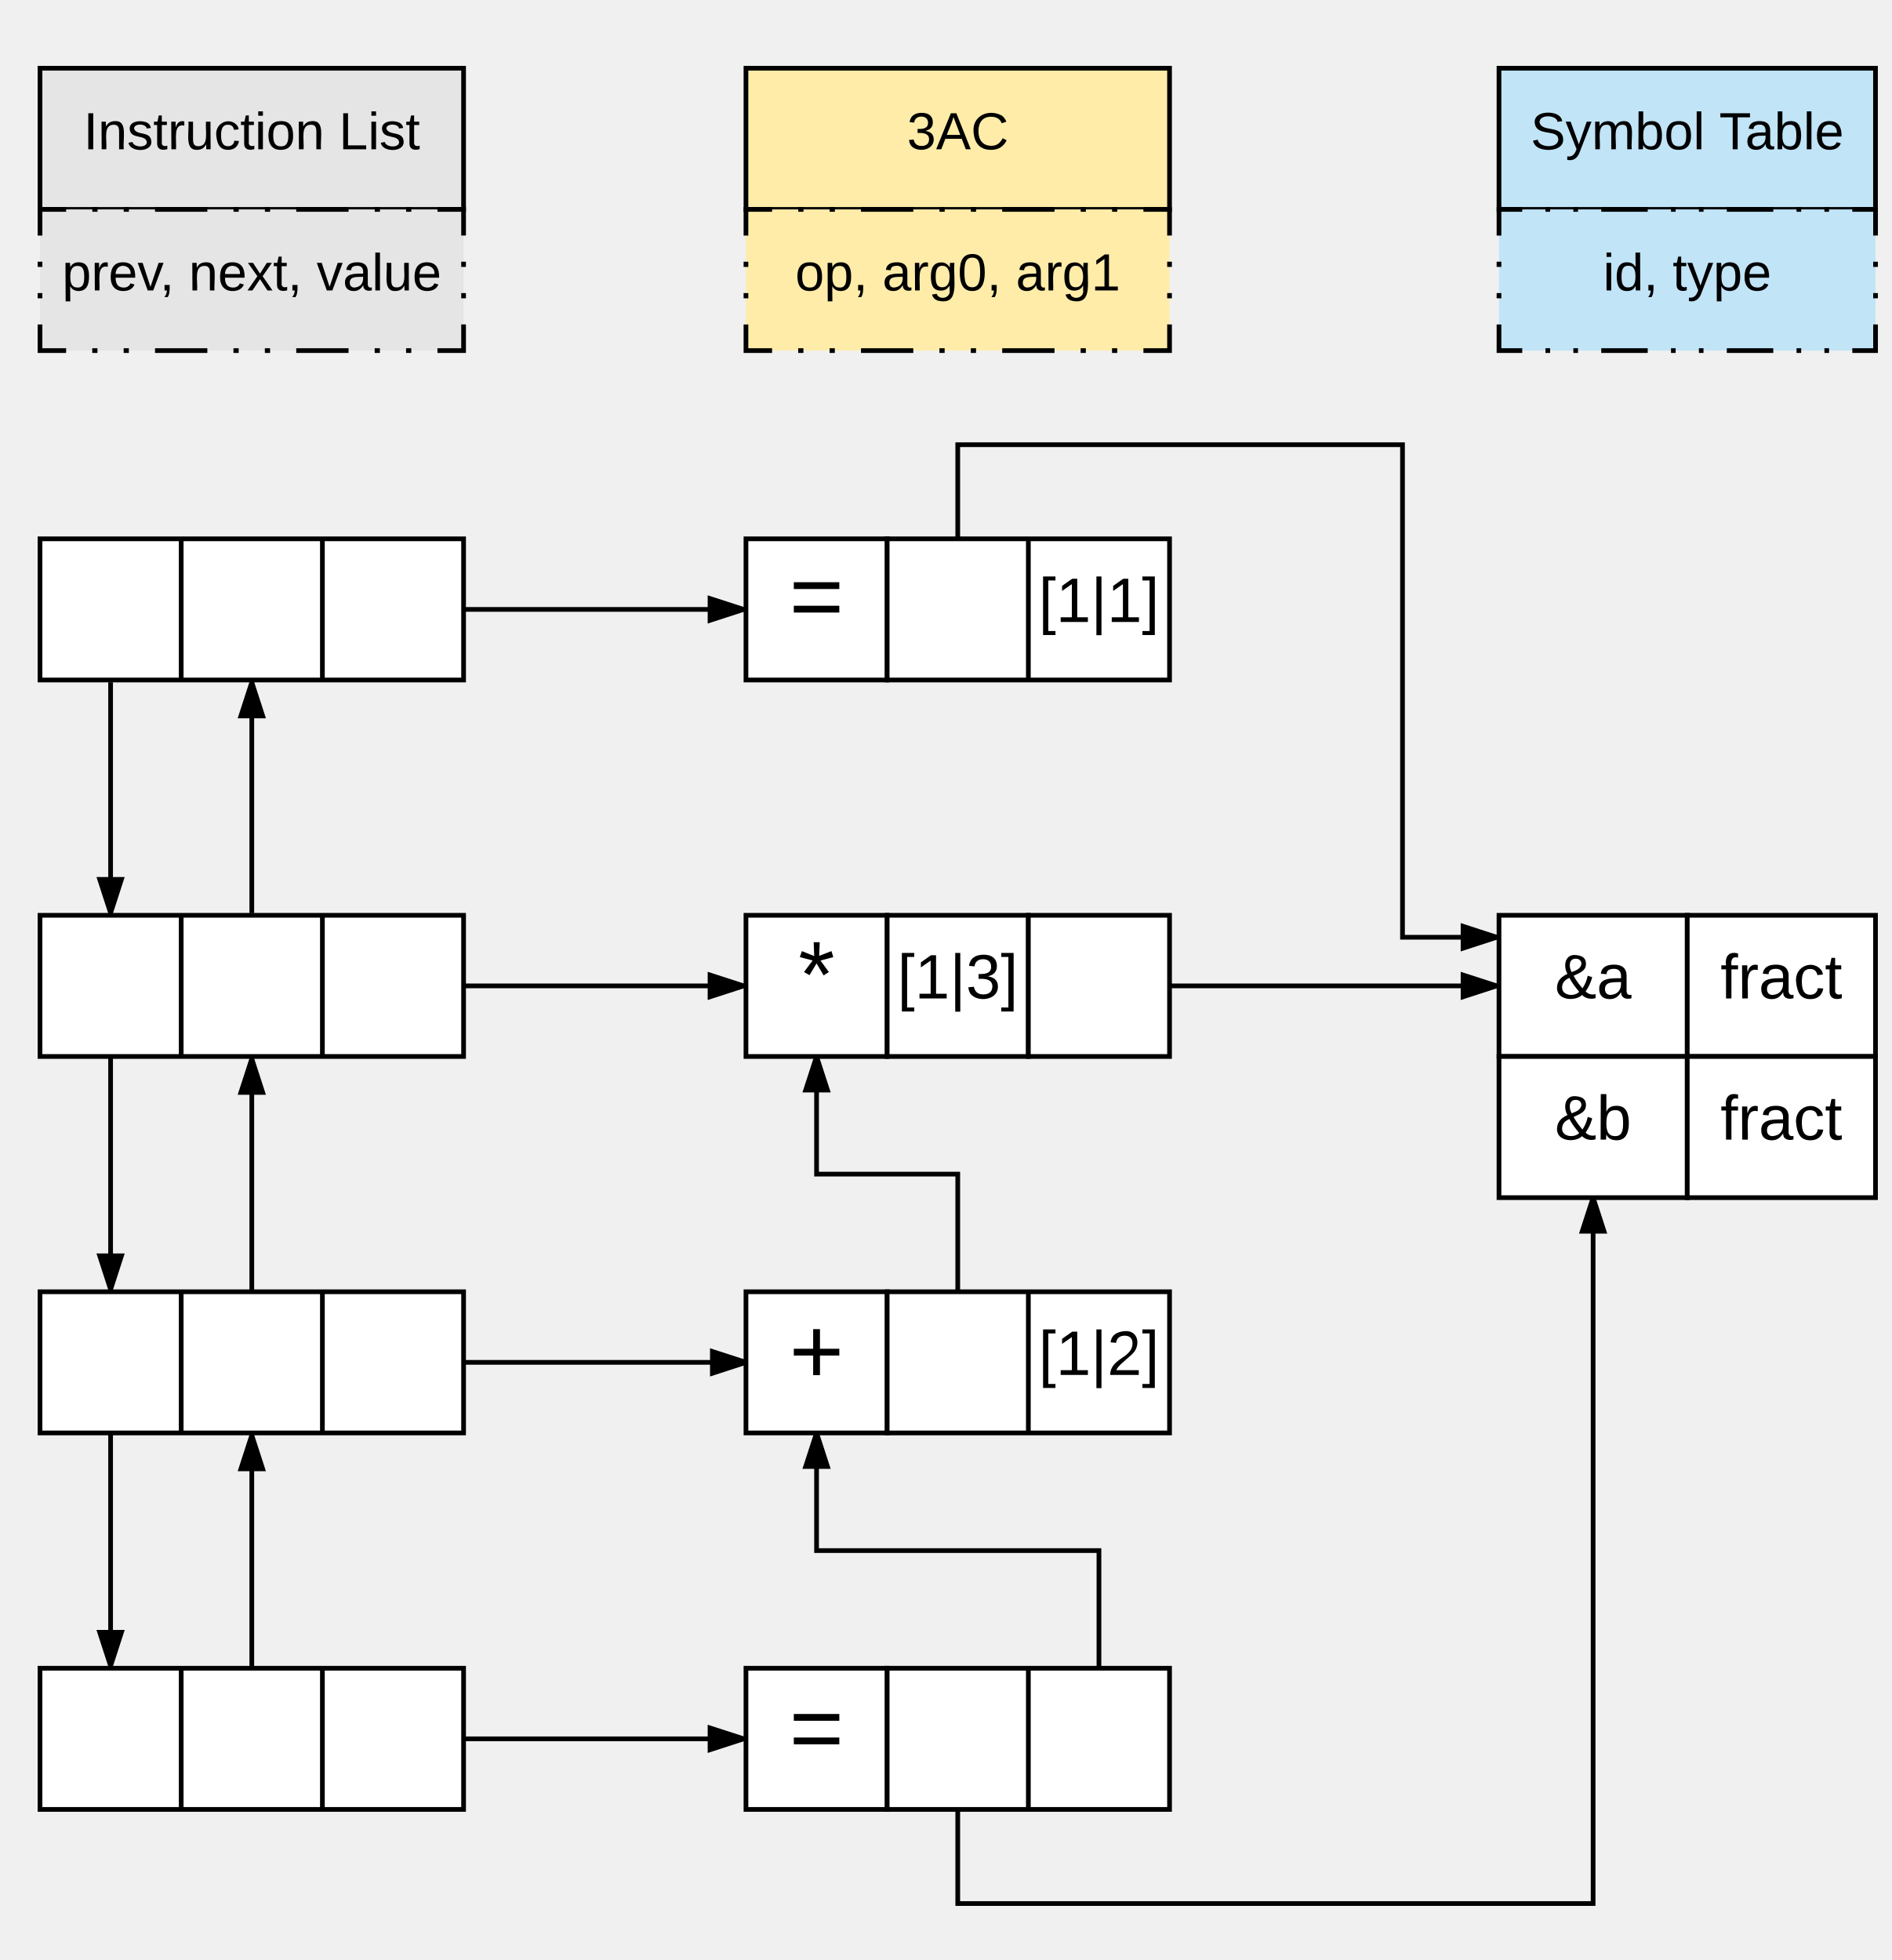
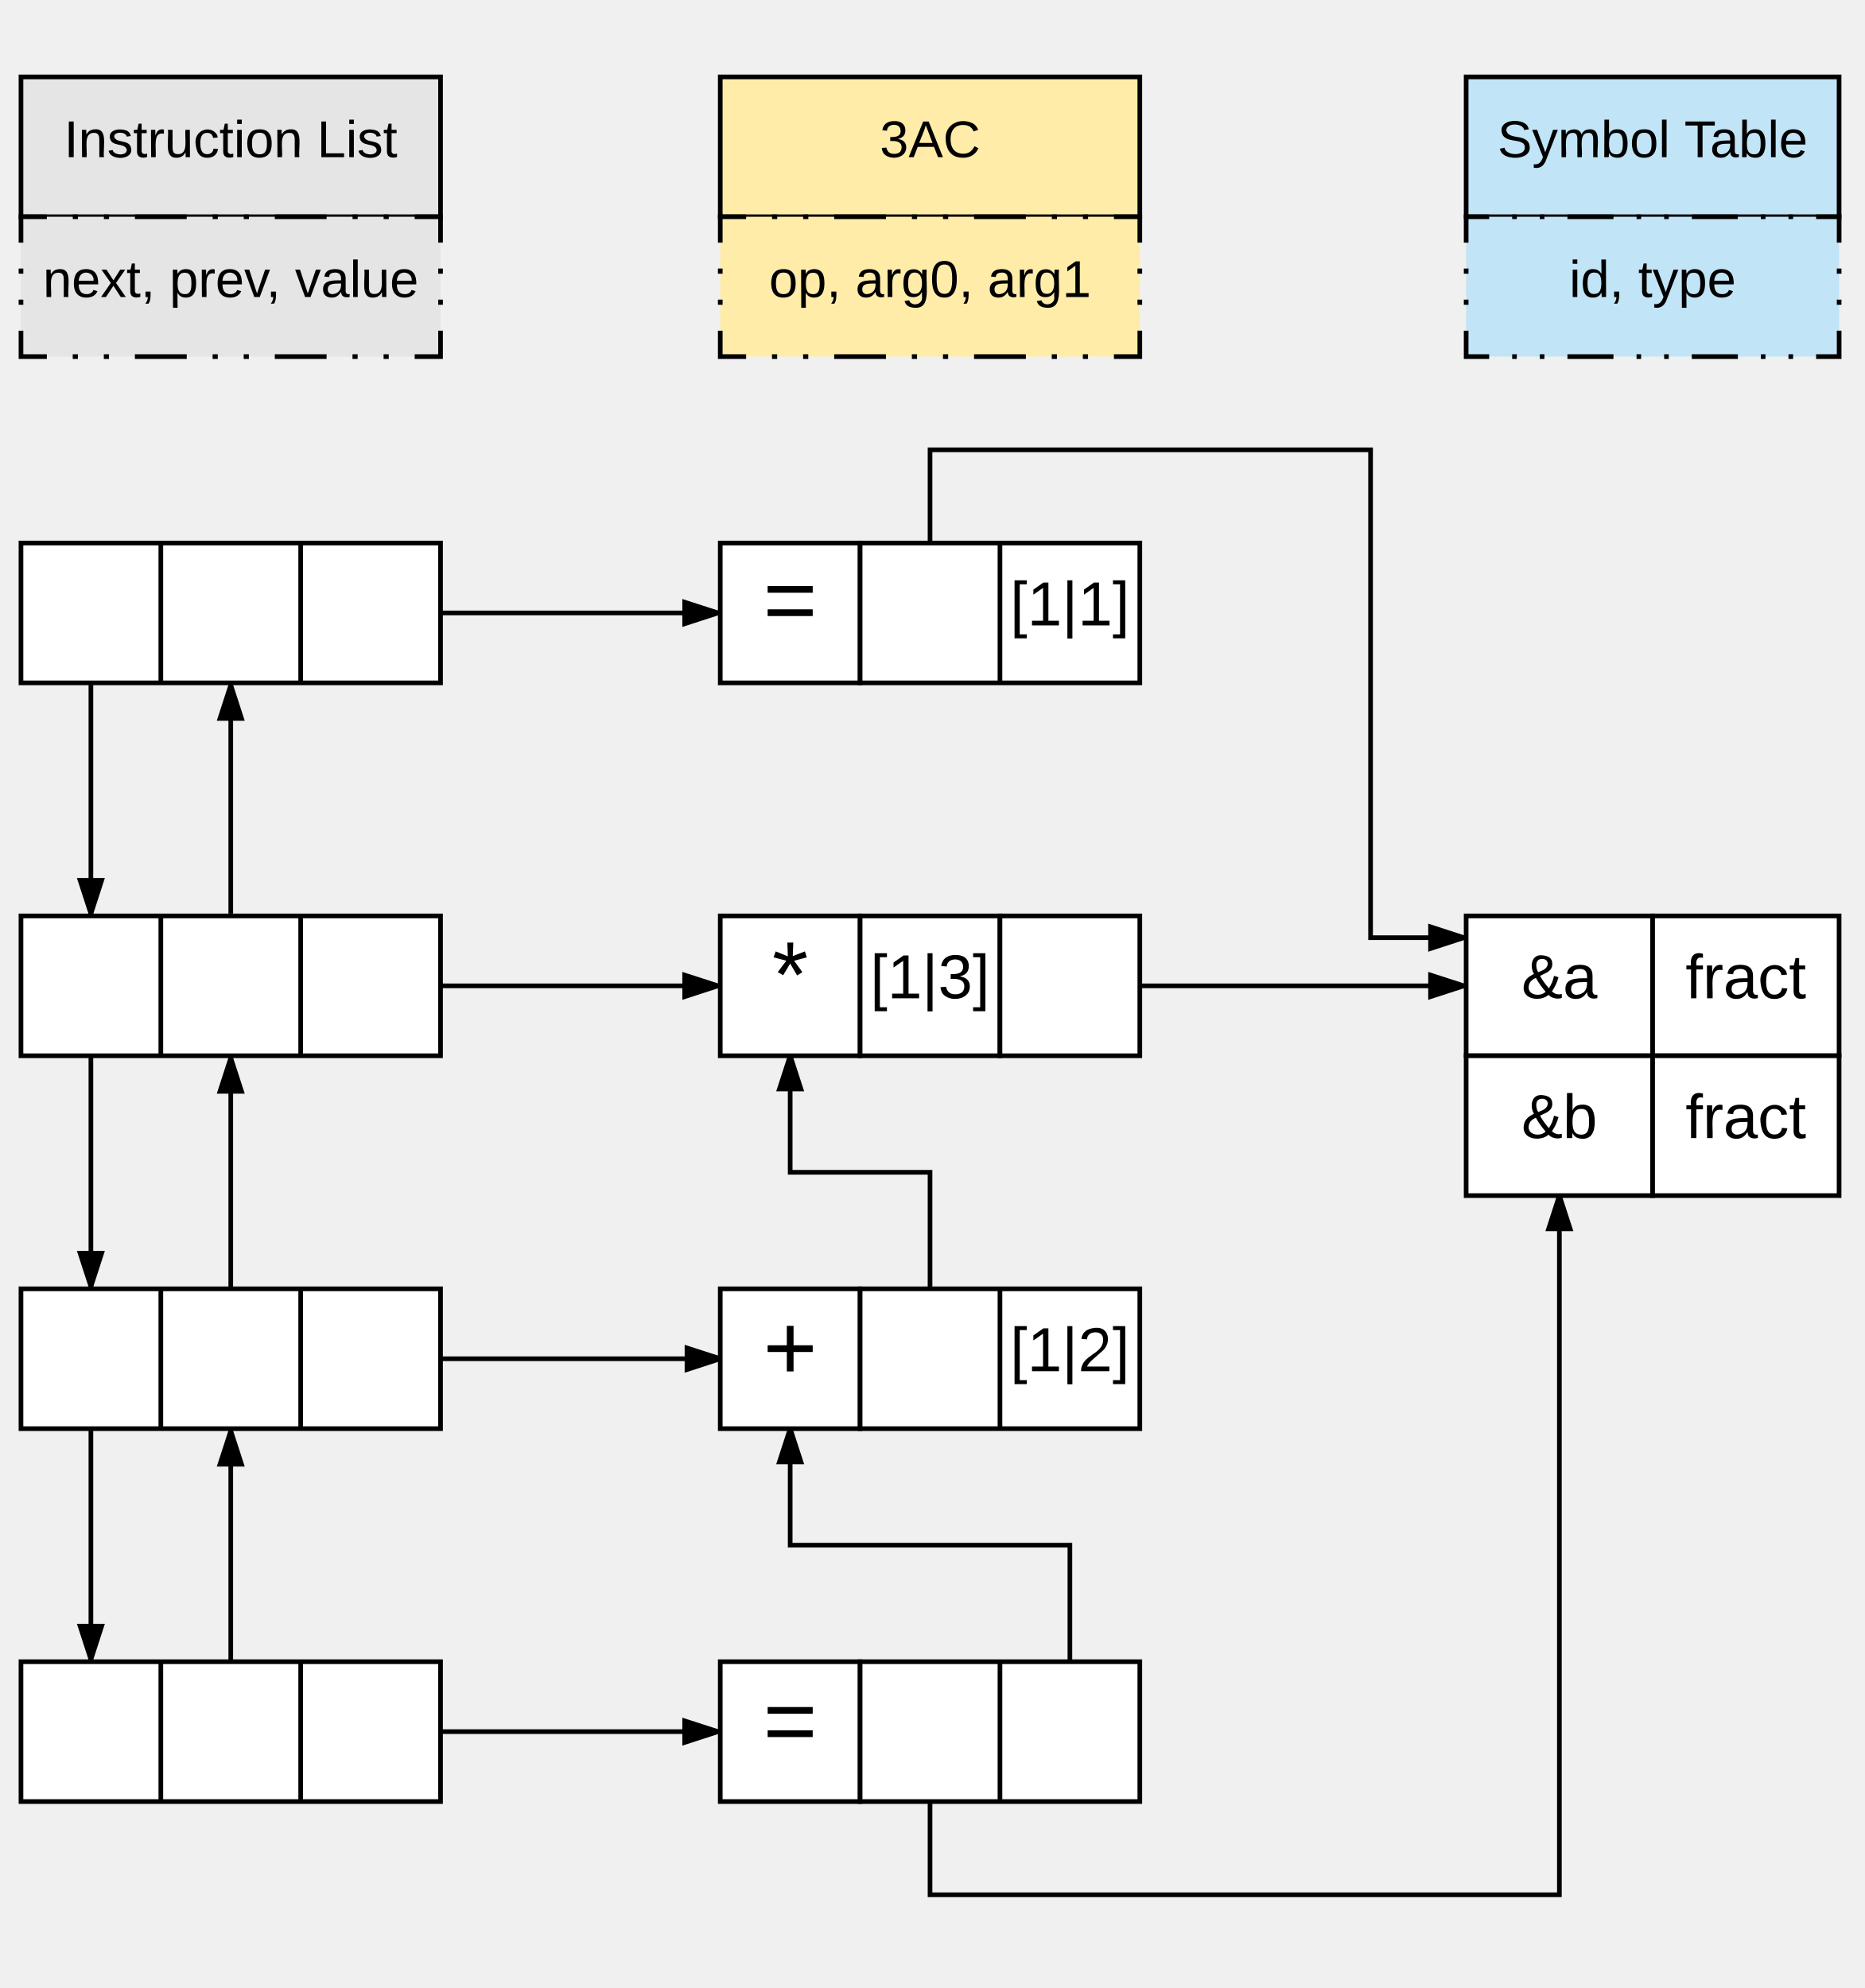
- <svg xmlns="http://www.w3.org/2000/svg" xmlns:xlink="http://www.w3.org/1999/xlink" width="804" height="833" id="svg4216" version="1.1">
-   <defs id="defs4640" />
-   <g transform="translate(-1323 -491)" id="g4218">
-     <path d="M1340 880h60v60h-60zM1400 880h60v60h-60zM1460 880h60v60h-60zM1340 1040h60v60h-60zM1400 1040h60v60h-60zM1460 1040h60v60h-60zM1340 1200h60v60h-60zM1400 1200h60v60h-60zM1460 1200h60v60h-60z" stroke="#000" stroke-width="2" fill="#fff" id="path4220" />
-     <path d="M1370 940v99" stroke="#000" stroke-width="2" fill="none" id="path4222" />
-     <path d="M1370 1039l-4.64-14.27h9.28z" id="path4224" />
-     <path d="M1370.73 1040h-1.46l-5.28-16.27h12zm-4-14.27l3.27 10.03 3.26-10.03z" id="path4226" />
-     <path d="M1430 1040v-99" stroke="#000" stroke-width="2" fill="none" id="path4228" />
-     <path d="M1434.64 955.27h-9.28L1430 941z" id="path4230" />
-     <path d="M1436 956.27h-12l5.27-16.27h1.46zm-9.26-2h6.52l-3.26-10.03z" id="path4232" />
-     <path d="M1370 1100v99" stroke="#000" stroke-width="2" fill="none" id="path4234" />
-     <path d="M1370 1199l-4.64-14.27h9.28z" id="path4236" />
-     <path d="M1370.73 1200h-1.46l-5.28-16.27h12zm-4-14.27l3.27 10.03 3.26-10.03z" id="path4238" />
-     <path d="M1430 1200v-99" stroke="#000" stroke-width="2" fill="none" id="path4240" />
-     <path d="M1434.64 1115.27h-9.28L1430 1101z" id="path4242" />
-     <path d="M1436 1116.27h-12l5.27-16.27h1.46zm-9.26-2h6.52l-3.26-10.03z" id="path4244" />
-     <path d="M1640 880h60v60h-60z" stroke="#000" stroke-width="2" fill="#fff" id="path4246" />
-     <use xlink:href="#a" transform="matrix(1,0,0,1,1645,885) translate(17.22222 34)" id="use4248" />
-     <path d="M1700 880h60v60h-60z" stroke="#000" stroke-width="2" fill="#fff" id="path4250" />
-     <use xlink:href="#b" transform="matrix(1,0,0,1,1705,885) translate(-0.6666667 30.33333)" id="use4252" />
-     <path d="M1760 880h60v60h-60zM1640 1040h60v60h-60z" stroke="#000" stroke-width="2" fill="#fff" id="path4254" />
-     <use xlink:href="#c" transform="matrix(1,0,0,1,1645,1045) translate(13.33333 34)" id="use4256" />
-     <path d="M1700 1040h60v60h-60zM1760 1040h60v60h-60z" stroke="#000" stroke-width="2" fill="#fff" id="path4258" />
-     <use xlink:href="#d" transform="matrix(1,0,0,1,1765,1045) translate(-0.6666667 30.33333)" id="use4260" />
-     <path d="M1640 1200h60v60h-60z" stroke="#000" stroke-width="2" fill="#fff" id="path4262" />
-     <use xlink:href="#e" transform="matrix(1,0,0,1,1645,1205) translate(13.33333 34)" id="use4264" />
-     <path d="M1700 1200h60v60h-60zM1760 1200h60v60h-60zM1960 880h80v60h-80z" stroke="#000" stroke-width="2" fill="#fff" id="path4266" />
-     <use xlink:href="#f" transform="matrix(1,0,0,1,1965,885) translate(18.7037 30.33333)" id="use4268" />
-     <path d="M2040 880h80v60h-80z" stroke="#000" stroke-width="2" fill="#fff" id="path4270" />
-     <use xlink:href="#g" transform="matrix(1,0,0,1,2045,885) translate(9.111111 30.33333)" id="use4272" />
-     <path d="M1960 940h80v60h-80z" stroke="#000" stroke-width="2" fill="#fff" id="path4274" />
-     <use xlink:href="#h" transform="matrix(1,0,0,1,1965,945) translate(18.7037 30.33333)" id="use4276" />
-     <path d="M2040 940h80v60h-80z" stroke="#000" stroke-width="2" fill="#fff" id="path4278" />
-     <use xlink:href="#g" transform="matrix(1,0,0,1,2045,945) translate(9.111111 30.33333)" id="use4280" />
-     <path d="M1340 720h60v60h-60zM1400 720h60v60h-60zM1460 720h60v60h-60zM1640 720h60v60h-60z" stroke="#000" stroke-width="2" fill="#fff" id="path4282" />
-     <use xlink:href="#e" transform="matrix(1,0,0,1,1645,725) translate(13.33333 33)" id="use4284" />
-     <path d="M1700 720h60v60h-60zM1760 720h60v60h-60z" stroke="#000" stroke-width="2" fill="#fff" id="path4286" />
-     <use xlink:href="#i" transform="matrix(1,0,0,1,1765,725) translate(-0.6666667 30.33333)" id="use4288" />
-     <path d="M1370 781v98" stroke="#000" stroke-width="2" fill="none" id="path4290" />
-     <path d="M1371 781h-2v-1h2zM1370 879l-4.64-14.27h9.28z" id="path4292" />
-     <path d="M1370.73 880h-1.46l-5.28-16.27h12zm-4-14.27l3.27 10.03 3.26-10.03z" id="path4294" />
-     <path d="M1430 879v-98" stroke="#000" stroke-width="2" fill="none" id="path4296" />
-     <path d="M1431 880h-2v-1h2zM1434.64 795.27h-9.28L1430 781z" id="path4298" />
-     <path d="M1436 796.27h-12l5.27-16.27h1.46zm-9.26-2h6.52l-3.26-10.03z" id="path4300" />
-     <path d="M1520 750h119" stroke="#000" stroke-width="2" fill="none" id="path4302" />
-     <path d="M1639 750l-14.27 4.64v-9.28z" id="path4304" />
-     <path d="M1640 749.27v1.46l-16.27 5.28v-12zm-14.27 4l10.03-3.27-10.03-3.26z" id="path4306" />
-     <path d="M1520 910h119" stroke="#000" stroke-width="2" fill="none" id="path4308" />
-     <path d="M1639 910l-14.27 4.64v-9.28z" id="path4310" />
-     <path d="M1640 909.27v1.46l-16.27 5.28v-12zm-14.27 4l10.03-3.27-10.03-3.26z" id="path4312" />
-     <path d="M1520 1070h120" stroke="#000" stroke-width="2" fill="none" id="path4314" />
-     <path d="M1640 1070l-14.27 4.64v-9.28z" id="path4316" />
-     <path d="M1640 1068.95v2.1l-15.27 4.96v-12zm-13.27 4.3l10.03-3.25-10.03-3.26z" id="path4318" />
-     <path d="M1520 1230h119" stroke="#000" stroke-width="2" fill="none" id="path4320" />
-     <path d="M1639 1230l-14.27 4.64v-9.28z" id="path4322" />
-     <path d="M1640 1229.27v1.46l-16.27 5.28v-12zm-14.27 4l10.03-3.27-10.03-3.26z" id="path4324" />
-     <path d="M1730 720v-40h189v209.33h40" stroke="#000" stroke-width="2" fill="none" id="path4326" />
-     <path d="M1959 889.33l-14.27 4.64v-9.27z" id="path4328" />
-     <path d="M1960 888.6v1.46l-16.27 5.3V883.3zm-14.27 4l10.03-3.27-10.03-3.26z" id="path4330" />
-     <path d="M1730 1260v40h270v-300" stroke="#000" stroke-width="2" fill="none" id="path4332" />
-     <path d="M2004.64 1014.27h-9.28L2000 1000z" id="path4334" />
-     <path d="M2006 1015.27h-12l4.95-15.27h2.1zm-9.26-2h6.52l-3.26-10.03z" id="path4336" />
-     <path d="M1820 910h139" stroke="#000" stroke-width="2" fill="none" id="path4338" />
-     <path d="M1959 910l-14.27 4.64v-9.28z" id="path4340" />
-     <path d="M1960 909.27v1.46l-16.27 5.28v-12zm-14.27 4l10.03-3.27-10.03-3.26z" id="path4342" />
-     <path d="M1730 1040v-50h-60v-50" stroke="#000" stroke-width="2" fill="none" id="path4344" />
-     <path d="M1674.64 954.27h-9.28L1670 940z" id="path4346" />
-     <path d="M1676 955.27h-12l4.95-15.27h2.1zm-9.26-2h6.52l-3.26-10.03z" id="path4348" />
-     <path d="M1790 1200v-50h-120v-50" stroke="#000" stroke-width="2" fill="none" id="path4350" />
-     <path d="M1674.64 1114.27h-9.28L1670 1100z" id="path4352" />
-     <path d="M1676 1115.27h-12l4.95-15.27h2.1zm-9.26-2h6.52l-3.26-10.03z" id="path4354" />
-     <path d="M1340 520h180v60h-180z" stroke="#000" stroke-width="2" fill="#e5e5e5" id="path4356" />
-     <use xlink:href="#j" transform="matrix(1,0,0,1,1345,525) translate(13.48765 29.44444)" id="use4358" />
-     <use xlink:href="#k" transform="matrix(1,0,0,1,1345,525) translate(122.0062 29.44444)" id="use4360" />
-     <path d="M1640 520h180v60h-180z" stroke="#000" stroke-width="2" fill="#ffeca9" id="path4362" />
-     <use xlink:href="#l" transform="matrix(1,0,0,1,1645,525) translate(63.42593 29.44444)" id="use4364" />
-     <path d="M1960 520h160v60h-160z" stroke="#000" stroke-width="2" fill="#c1e4f7" id="path4366" />
-     <use xlink:href="#m" transform="matrix(1,0,0,1,1965,525) translate(8.45679 29.44444)" id="use4368" />
-     <use xlink:href="#n" transform="matrix(1,0,0,1,1965,525) translate(88.58025 29.44444)" id="use4370" />
-     <path d="M1340 580h180v60h-180z" fill="#e5e5e5" id="path4372" />
-     <path d="M1362.22 580h2.22m11.12 0h2.22m11.1 0h22.23m11.12 0h2.22m11.12 0h2.22m11.1 0h22.23m11.12 0h2.22m11.12 0h2.22m11.1 0H1520v11.1m0 11.12v2.22m0 11.12v2.22m0 11.1V640h-11.1m-11.12 0h-2.22m-11.12 0h-2.22m-11.1 0h-22.23m-11.12 0h-2.22m-11.12 0h-2.22m-11.1 0h-22.23m-11.12 0h-2.22m-11.12 0h-2.22m-11.1 0H1340v-11.1m0-11.12v-2.22m0-11.12v-2.22m0-11.1V580h11.1" stroke="#000" stroke-width="2" fill="none" id="path4374" />
-     <use xlink:href="#o" transform="matrix(1,0,0,1,1345,585) translate(4.41358 29.44444)" id="use4376" />
-     <use xlink:href="#p" transform="matrix(1,0,0,1,1345,585) translate(58.24074 29.44444)" id="use4378" />
-     <use xlink:href="#q" transform="matrix(1,0,0,1,1345,585) translate(112.5617 29.44444)" id="use4380" />
-     <path d="M1640 580h180v60h-180z" fill="#ffeca9" id="path4382" />
-     <path d="M1662.22 580h2.22m11.12 0h2.22m11.1 0h22.23m11.12 0h2.22m11.12 0h2.22m11.1 0h22.23m11.12 0h2.22m11.12 0h2.22m11.1 0H1820v11.1m0 11.12v2.22m0 11.12v2.22m0 11.1V640h-11.1m-11.12 0h-2.22m-11.12 0h-2.22m-11.1 0h-22.23m-11.12 0h-2.22m-11.12 0h-2.22m-11.1 0h-22.23m-11.12 0h-2.22m-11.12 0h-2.22m-11.1 0H1640v-11.1m0-11.12v-2.22m0-11.12v-2.22m0-11.1V580h11.1" stroke="#000" stroke-width="2" fill="none" id="path4384" />
-     <use xlink:href="#r" transform="matrix(1,0,0,1,1645,585) translate(15.92593 29.44444)" id="use4386" />
-     <use xlink:href="#s" transform="matrix(1,0,0,1,1645,585) translate(52.96296 29.44444)" id="use4388" />
-     <use xlink:href="#t" transform="matrix(1,0,0,1,1645,585) translate(109.6914 29.44444)" id="use4390" />
-     <path d="M1960 580h160v60h-160z" fill="#c1e4f7" id="path4392" />
-     <path d="M1979.75 580h1.98m9.87 0h1.98m9.88 0h19.75m9.9 0h1.96m9.88 0h1.97m9.9 0h19.74m9.88 0h1.98m9.87 0h1.98m9.87 0h9.88v11.1m0 11.12v2.22m0 11.12v2.22m0 11.1V640h-9.88m-9.87 0h-1.98m-9.87 0h-1.98m-9.88 0h-19.75m-9.9 0h-1.96m-9.88 0h-1.97m-9.9 0h-19.74m-9.88 0h-1.98m-9.87 0h-1.98m-9.87 0H1960v-11.1m0-11.12v-2.22m0-11.12v-2.22m0-11.1V580h9.88" stroke="#000" stroke-width="2" fill="none" id="path4394" />
-     <g id="g4396">
-       <use xlink:href="#u" transform="matrix(1,0,0,1,1965,585) translate(39.2284 29.44444)" id="use4398" />
-       <use xlink:href="#v" transform="matrix(1,0,0,1,1965,585) translate(68.7963 29.44444)" id="use4400" />
+ <svg xmlns="http://www.w3.org/2000/svg" xmlns:xlink="http://www.w3.org/1999/xlink" width="800" height="853">
+   <g transform="translate(-1331 -487)">
+     <path d="M1340 880h60v60h-60zM1400 880h60v60h-60zM1460 880h60v60h-60zM1340 1040h60v60h-60zM1400 1040h60v60h-60zM1460 1040h60v60h-60zM1340 1200h60v60h-60zM1400 1200h60v60h-60zM1460 1200h60v60h-60z" stroke="#000" stroke-width="2" fill="#fff" />
+     <path d="M1370 940v99" stroke="#000" stroke-width="2" fill="none" />
+     <path d="M1370 1039l-4.64-14.27h9.28z" />
+     <path d="M1370.73 1040h-1.46l-5.28-16.27h12zm-4-14.27l3.27 10.03 3.26-10.03z" />
+     <path d="M1430 1040v-99" stroke="#000" stroke-width="2" fill="none" />
+     <path d="M1434.64 955.27h-9.28L1430 941z" />
+     <path d="M1436 956.27h-12l5.27-16.27h1.46zm-9.26-2h6.52l-3.26-10.03z" />
+     <path d="M1370 1100v99" stroke="#000" stroke-width="2" fill="none" />
+     <path d="M1370 1199l-4.64-14.27h9.28z" />
+     <path d="M1370.73 1200h-1.46l-5.28-16.27h12zm-4-14.27l3.27 10.03 3.26-10.03z" />
+     <path d="M1430 1200v-99" stroke="#000" stroke-width="2" fill="none" />
+     <path d="M1434.64 1115.27h-9.28L1430 1101z" />
+     <path d="M1436 1116.27h-12l5.27-16.27h1.46zm-9.26-2h6.52l-3.26-10.03z" />
+     <path d="M1640 880h60v60h-60z" stroke="#000" stroke-width="2" fill="#fff" />
+     <use xlink:href="#a" transform="matrix(1,0,0,1,1645,885) translate(17.22222 34)" />
+     <path d="M1700 880h60v60h-60z" stroke="#000" stroke-width="2" fill="#fff" />
+     <use xlink:href="#b" transform="matrix(1,0,0,1,1705,885) translate(-0.6666667 30.33333)" />
+     <path d="M1760 880h60v60h-60zM1640 1040h60v60h-60z" stroke="#000" stroke-width="2" fill="#fff" />
+     <use xlink:href="#c" transform="matrix(1,0,0,1,1645,1045) translate(13.33333 34)" />
+     <path d="M1700 1040h60v60h-60zM1760 1040h60v60h-60z" stroke="#000" stroke-width="2" fill="#fff" />
+     <use xlink:href="#d" transform="matrix(1,0,0,1,1765,1045) translate(-0.6666667 30.33333)" />
+     <path d="M1640 1200h60v60h-60z" stroke="#000" stroke-width="2" fill="#fff" />
+     <use xlink:href="#e" transform="matrix(1,0,0,1,1645,1205) translate(13.33333 34)" />
+     <path d="M1700 1200h60v60h-60zM1760 1200h60v60h-60zM1960 880h80v60h-80z" stroke="#000" stroke-width="2" fill="#fff" />
+     <use xlink:href="#f" transform="matrix(1,0,0,1,1965,885) translate(18.7037 30.33333)" />
+     <path d="M2040 880h80v60h-80z" stroke="#000" stroke-width="2" fill="#fff" />
+     <use xlink:href="#g" transform="matrix(1,0,0,1,2045,885) translate(9.111111 30.33333)" />
+     <path d="M1960 940h80v60h-80z" stroke="#000" stroke-width="2" fill="#fff" />
+     <use xlink:href="#h" transform="matrix(1,0,0,1,1965,945) translate(18.7037 30.33333)" />
+     <path d="M2040 940h80v60h-80z" stroke="#000" stroke-width="2" fill="#fff" />
+     <use xlink:href="#g" transform="matrix(1,0,0,1,2045,945) translate(9.111111 30.33333)" />
+     <path d="M1340 720h60v60h-60zM1400 720h60v60h-60zM1460 720h60v60h-60zM1640 720h60v60h-60z" stroke="#000" stroke-width="2" fill="#fff" />
+     <use xlink:href="#e" transform="matrix(1,0,0,1,1645,725) translate(13.33333 33)" />
+     <path d="M1700 720h60v60h-60zM1760 720h60v60h-60z" stroke="#000" stroke-width="2" fill="#fff" />
+     <use xlink:href="#i" transform="matrix(1,0,0,1,1765,725) translate(-0.6666667 30.33333)" />
+     <path d="M1370 781v98" stroke="#000" stroke-width="2" fill="none" />
+     <path d="M1371 781h-2v-1h2zM1370 879l-4.64-14.27h9.28z" />
+     <path d="M1370.73 880h-1.46l-5.28-16.27h12zm-4-14.27l3.27 10.03 3.26-10.03z" />
+     <path d="M1430 879v-98" stroke="#000" stroke-width="2" fill="none" />
+     <path d="M1431 880h-2v-1h2zM1434.64 795.27h-9.28L1430 781z" />
+     <path d="M1436 796.27h-12l5.27-16.27h1.46zm-9.26-2h6.52l-3.26-10.03z" />
+     <path d="M1520 750h119" stroke="#000" stroke-width="2" fill="none" />
+     <path d="M1639 750l-14.27 4.64v-9.28z" />
+     <path d="M1640 749.27v1.46l-16.27 5.28v-12zm-14.27 4l10.03-3.27-10.03-3.26z" />
+     <path d="M1520 910h119" stroke="#000" stroke-width="2" fill="none" />
+     <path d="M1639 910l-14.27 4.64v-9.28z" />
+     <path d="M1640 909.27v1.46l-16.27 5.28v-12zm-14.27 4l10.03-3.27-10.03-3.26z" />
+     <path d="M1520 1070h120" stroke="#000" stroke-width="2" fill="none" />
+     <path d="M1640 1070l-14.27 4.64v-9.28z" />
+     <path d="M1640 1068.95v2.1l-15.27 4.96v-12zm-13.27 4.3l10.03-3.25-10.03-3.26z" />
+     <path d="M1520 1230h119" stroke="#000" stroke-width="2" fill="none" />
+     <path d="M1639 1230l-14.27 4.64v-9.28z" />
+     <path d="M1640 1229.27v1.46l-16.27 5.28v-12zm-14.27 4l10.03-3.27-10.03-3.26z" />
+     <path d="M1730 720v-40h189v209.33h40" stroke="#000" stroke-width="2" fill="none" />
+     <path d="M1959 889.33l-14.27 4.64v-9.27z" />
+     <path d="M1960 888.6v1.46l-16.27 5.3V883.3zm-14.27 4l10.03-3.27-10.03-3.26z" />
+     <path d="M1730 1260v40h270v-300" stroke="#000" stroke-width="2" fill="none" />
+     <path d="M2004.64 1014.27h-9.28L2000 1000z" />
+     <path d="M2006 1015.27h-12l4.95-15.27h2.1zm-9.26-2h6.52l-3.26-10.03z" />
+     <path d="M1820 910h139" stroke="#000" stroke-width="2" fill="none" />
+     <path d="M1959 910l-14.27 4.64v-9.28z" />
+     <path d="M1960 909.27v1.46l-16.27 5.28v-12zm-14.27 4l10.03-3.27-10.03-3.26z" />
+     <path d="M1730 1040v-50h-60v-50" stroke="#000" stroke-width="2" fill="none" />
+     <path d="M1674.64 954.27h-9.28L1670 940z" />
+     <path d="M1676 955.27h-12l4.95-15.27h2.1zm-9.26-2h6.52l-3.26-10.03z" />
+     <path d="M1790 1200v-50h-120v-50" stroke="#000" stroke-width="2" fill="none" />
+     <path d="M1674.64 1114.27h-9.28L1670 1100z" />
+     <path d="M1676 1115.27h-12l4.95-15.27h2.1zm-9.26-2h6.52l-3.26-10.03z" />
+     <path d="M1340 520h180v60h-180z" stroke="#000" stroke-width="2" fill="#e5e5e5" />
+     <use xlink:href="#j" transform="matrix(1,0,0,1,1345,525) translate(13.48765 29.44444)" />
+     <use xlink:href="#k" transform="matrix(1,0,0,1,1345,525) translate(122.0062 29.44444)" />
+     <path d="M1640 520h180v60h-180z" stroke="#000" stroke-width="2" fill="#ffeca9" />
+     <use xlink:href="#l" transform="matrix(1,0,0,1,1645,525) translate(63.42593 29.44444)" />
+     <path d="M1960 520h160v60h-160z" stroke="#000" stroke-width="2" fill="#c1e4f7" />
+     <use xlink:href="#m" transform="matrix(1,0,0,1,1965,525) translate(8.45679 29.44444)" />
+     <use xlink:href="#n" transform="matrix(1,0,0,1,1965,525) translate(88.58025 29.44444)" />
+     <path d="M1340 580h180v60h-180z" fill="#e5e5e5" />
+     <path d="M1362.22 580h2.22m11.12 0h2.22m11.1 0h22.23m11.12 0h2.22m11.12 0h2.22m11.1 0h22.23m11.12 0h2.22m11.12 0h2.22m11.1 0H1520v11.1m0 11.12v2.22m0 11.12v2.22m0 11.1V640h-11.1m-11.12 0h-2.22m-11.12 0h-2.22m-11.1 0h-22.23m-11.12 0h-2.22m-11.12 0h-2.22m-11.1 0h-22.23m-11.12 0h-2.22m-11.12 0h-2.22m-11.1 0H1340v-11.1m0-11.12v-2.22m0-11.12v-2.22m0-11.1V580h11.1" stroke="#000" stroke-width="2" fill="none" />
+     <use xlink:href="#o" transform="matrix(1,0,0,1,1345,585) translate(4.41358 29.44444)" />
+     <use xlink:href="#p" transform="matrix(1,0,0,1,1345,585) translate(58.73457 29.44444)" />
+     <use xlink:href="#q" transform="matrix(1,0,0,1,1345,585) translate(112.5617 29.44444)" />
+     <path d="M1640 580h180v60h-180z" fill="#ffeca9" />
+     <path d="M1662.22 580h2.22m11.12 0h2.22m11.1 0h22.23m11.12 0h2.22m11.12 0h2.22m11.1 0h22.23m11.12 0h2.22m11.12 0h2.22m11.1 0H1820v11.1m0 11.12v2.22m0 11.12v2.22m0 11.1V640h-11.1m-11.12 0h-2.22m-11.12 0h-2.22m-11.1 0h-22.23m-11.12 0h-2.22m-11.12 0h-2.22m-11.1 0h-22.23m-11.12 0h-2.22m-11.12 0h-2.22m-11.1 0H1640v-11.1m0-11.12v-2.22m0-11.12v-2.22m0-11.1V580h11.1" stroke="#000" stroke-width="2" fill="none" />
+     <use xlink:href="#r" transform="matrix(1,0,0,1,1645,585) translate(15.92593 29.44444)" />
+     <use xlink:href="#s" transform="matrix(1,0,0,1,1645,585) translate(52.96296 29.44444)" />
+     <use xlink:href="#t" transform="matrix(1,0,0,1,1645,585) translate(109.6914 29.44444)" />
+     <path d="M1960 580h160v60h-160z" fill="#c1e4f7" />
+     <path d="M1979.75 580h1.98m9.87 0h1.98m9.88 0h19.75m9.9 0h1.96m9.88 0h1.97m9.9 0h19.74m9.88 0h1.98m9.87 0h1.98m9.87 0h9.88v11.1m0 11.12v2.22m0 11.12v2.22m0 11.1V640h-9.88m-9.87 0h-1.98m-9.87 0h-1.98m-9.88 0h-19.75m-9.9 0h-1.96m-9.88 0h-1.97m-9.9 0h-19.74m-9.88 0h-1.98m-9.87 0h-1.98m-9.87 0H1960v-11.1m0-11.12v-2.22m0-11.12v-2.22m0-11.1V580h9.88" stroke="#000" stroke-width="2" fill="none" />
+     <g>
+       <use xlink:href="#u" transform="matrix(1,0,0,1,1965,585) translate(39.2284 29.44444)" />
+       <use xlink:href="#v" transform="matrix(1,0,0,1,1965,585) translate(68.7963 29.44444)" />
    </g>
-     <defs id="defs4402">
+     <defs>
      <path d="M80-196l47-18 7 23-49 13 32 44-20 13-27-46-27 45-21-12 33-44-49-13 8-23 47 19-2-53h23" id="w" />
      <use transform="matrix(0.1111111,0,0,0.1111111,0,0)" xlink:href="#w" id="a" />
      <path d="M26 75v-336h71v23H56V52h41v23H26" id="x" />
      <path d="M27 0v-27h64v-190l-56 39v-29l58-41h29v221h61V0H27" id="y" />
      <path d="M32 76v-337h29V76H32" id="z" />
      <path d="M126-127c33 6 58 20 58 59 0 88-139 92-164 29-3-8-5-16-6-25l32-3c6 27 21 44 54 44 32 0 52-15 52-46 0-38-36-46-79-43v-28c39 1 72-4 72-42 0-27-17-43-46-43-28 0-47 15-49 41l-32-3c6-42 35-63 81-64 48-1 79 21 79 65 0 36-21 52-52 59" id="A" />
      <path d="M3 75V52h41v-290H3v-23h71V75H3" id="B" />
      <g id="b">
-         <use transform="matrix(0.07407407,0,0,0.07407407,0,0)" xlink:href="#x" id="use4412" />
-         <use transform="matrix(0.07407407,0,0,0.07407407,7.407407,0)" xlink:href="#y" id="use4414" />
-         <use transform="matrix(0.07407407,0,0,0.07407407,22.22222,0)" xlink:href="#z" id="use4416" />
-         <use transform="matrix(0.07407407,0,0,0.07407407,29.11111,0)" xlink:href="#A" id="use4418" />
-         <use transform="matrix(0.07407407,0,0,0.07407407,43.92593,0)" xlink:href="#B" id="use4420" />
+         <use transform="matrix(0.07407407,0,0,0.07407407,0,0)" xlink:href="#x" />
+         <use transform="matrix(0.07407407,0,0,0.07407407,7.407407,0)" xlink:href="#y" />
+         <use transform="matrix(0.07407407,0,0,0.07407407,22.22222,0)" xlink:href="#z" />
+         <use transform="matrix(0.07407407,0,0,0.07407407,29.11111,0)" xlink:href="#A" />
+         <use transform="matrix(0.07407407,0,0,0.07407407,43.92593,0)" xlink:href="#B" />
      </g>
      <path d="M118-107v75H92v-75H18v-26h74v-75h26v75h74v26h-74" id="C" />
      <use transform="matrix(0.1111111,0,0,0.1111111,0,0)" xlink:href="#C" id="c" />
      <path d="M101-251c82-7 93 87 43 132L82-64C71-53 59-42 53-27h129V0H18c2-99 128-94 128-182 0-28-16-43-45-43s-46 15-49 41l-32-3c6-41 34-60 81-64" id="D" />
      <g id="d">
-         <use transform="matrix(0.07407407,0,0,0.07407407,0,0)" xlink:href="#x" id="use4426" />
-         <use transform="matrix(0.07407407,0,0,0.07407407,7.407407,0)" xlink:href="#y" id="use4428" />
-         <use transform="matrix(0.07407407,0,0,0.07407407,22.22222,0)" xlink:href="#z" id="use4430" />
-         <use transform="matrix(0.07407407,0,0,0.07407407,29.11111,0)" xlink:href="#D" id="use4432" />
-         <use transform="matrix(0.07407407,0,0,0.07407407,43.92593,0)" xlink:href="#B" id="use4434" />
+         <use transform="matrix(0.07407407,0,0,0.07407407,0,0)" xlink:href="#x" />
+         <use transform="matrix(0.07407407,0,0,0.07407407,7.407407,0)" xlink:href="#y" />
+         <use transform="matrix(0.07407407,0,0,0.07407407,22.22222,0)" xlink:href="#z" />
+         <use transform="matrix(0.07407407,0,0,0.07407407,29.11111,0)" xlink:href="#D" />
+         <use transform="matrix(0.07407407,0,0,0.07407407,43.92593,0)" xlink:href="#B" />
      </g>
      <path d="M18-150v-26h174v26H18zm0 90v-26h174v26H18" id="E" />
      <use transform="matrix(0.1111111,0,0,0.1111111,0,0)" xlink:href="#E" id="e" />
      <path d="M234-2c-28 10-62 0-77-18C117 19 8 12 13-65c3-43 29-61 60-76-25-40-17-114 47-108 35 3 59 15 59 50 0 44-40 53-71 69 14 26 32 50 51 72 14-21 24-43 30-72l26 8c-9 33-21 57-38 82 13 13 33 22 57 15v23zM97-151c25-10 52-18 56-48-1-18-13-29-33-29-42 0-39 50-23 77zM42-66c-3 51 71 58 98 28-20-24-41-51-56-80-23 10-40 24-42 52" id="F" />
      <path d="M141-36C126-15 110 5 73 4 37 3 15-17 15-53c-1-64 63-63 125-63 3-35-9-54-41-54-24 1-41 7-42 31l-33-3c5-37 33-52 76-52 45 0 72 20 72 64v82c-1 20 7 32 28 27v20c-31 9-61-2-59-35zM48-53c0 20 12 33 32 33 41-3 63-29 60-74-43 2-92-5-92 41" id="G" />
      <g id="f">
-         <use transform="matrix(0.07407407,0,0,0.07407407,0,0)" xlink:href="#F" id="use4441" />
-         <use transform="matrix(0.07407407,0,0,0.07407407,17.77778,0)" xlink:href="#G" id="use4443" />
+         <use transform="matrix(0.07407407,0,0,0.07407407,0,0)" xlink:href="#F" />
+         <use transform="matrix(0.07407407,0,0,0.07407407,17.77778,0)" xlink:href="#G" />
      </g>
      <path d="M101-234c-31-9-42 10-38 44h38v23H63V0H32v-167H5v-23h27c-7-52 17-82 69-68v24" id="H" />
      <path d="M114-163C36-179 61-72 57 0H25l-1-190h30c1 12-1 29 2 39 6-27 23-49 58-41v29" id="I" />
      <path d="M96-169c-40 0-48 33-48 73s9 75 48 75c24 0 41-14 43-38l32 2c-6 37-31 61-74 61-59 0-76-41-82-99-10-93 101-131 147-64 4 7 5 14 7 22l-32 3c-4-21-16-35-41-35" id="J" />
      <path d="M59-47c-2 24 18 29 38 22v24C64 9 27 4 27-40v-127H5v-23h24l9-43h21v43h35v23H59v120" id="K" />
      <g id="g">
-         <use transform="matrix(0.07407407,0,0,0.07407407,0,0)" xlink:href="#H" id="use4450" />
-         <use transform="matrix(0.07407407,0,0,0.07407407,7.407407,0)" xlink:href="#I" id="use4452" />
-         <use transform="matrix(0.07407407,0,0,0.07407407,16.22222,0)" xlink:href="#G" id="use4454" />
-         <use transform="matrix(0.07407407,0,0,0.07407407,31.03704,0)" xlink:href="#J" id="use4456" />
-         <use transform="matrix(0.07407407,0,0,0.07407407,44.37037,0)" xlink:href="#K" id="use4458" />
+         <use transform="matrix(0.07407407,0,0,0.07407407,0,0)" xlink:href="#H" />
+         <use transform="matrix(0.07407407,0,0,0.07407407,7.407407,0)" xlink:href="#I" />
+         <use transform="matrix(0.07407407,0,0,0.07407407,16.22222,0)" xlink:href="#G" />
+         <use transform="matrix(0.07407407,0,0,0.07407407,31.03704,0)" xlink:href="#J" />
+         <use transform="matrix(0.07407407,0,0,0.07407407,44.37037,0)" xlink:href="#K" />
      </g>
      <path d="M115-194c53 0 69 39 70 98 0 66-23 100-70 100C84 3 66-7 56-30L54 0H23l1-261h32v101c10-23 28-34 59-34zm-8 174c40 0 45-34 45-75 0-40-5-75-45-74-42 0-51 32-51 76 0 43 10 73 51 73" id="L" />
      <g id="h">
-         <use transform="matrix(0.07407407,0,0,0.07407407,0,0)" xlink:href="#F" id="use4462" />
-         <use transform="matrix(0.07407407,0,0,0.07407407,17.77778,0)" xlink:href="#L" id="use4464" />
+         <use transform="matrix(0.07407407,0,0,0.07407407,0,0)" xlink:href="#F" />
+         <use transform="matrix(0.07407407,0,0,0.07407407,17.77778,0)" xlink:href="#L" />
      </g>
      <g id="i">
-         <use transform="matrix(0.07407407,0,0,0.07407407,0,0)" xlink:href="#x" id="use4467" />
-         <use transform="matrix(0.07407407,0,0,0.07407407,7.407407,0)" xlink:href="#y" id="use4469" />
-         <use transform="matrix(0.07407407,0,0,0.07407407,22.22222,0)" xlink:href="#z" id="use4471" />
-         <use transform="matrix(0.07407407,0,0,0.07407407,29.11111,0)" xlink:href="#y" id="use4473" />
-         <use transform="matrix(0.07407407,0,0,0.07407407,43.92593,0)" xlink:href="#B" id="use4475" />
+         <use transform="matrix(0.07407407,0,0,0.07407407,0,0)" xlink:href="#x" />
+         <use transform="matrix(0.07407407,0,0,0.07407407,7.407407,0)" xlink:href="#y" />
+         <use transform="matrix(0.07407407,0,0,0.07407407,22.22222,0)" xlink:href="#z" />
+         <use transform="matrix(0.07407407,0,0,0.07407407,29.11111,0)" xlink:href="#y" />
+         <use transform="matrix(0.07407407,0,0,0.07407407,43.92593,0)" xlink:href="#B" />
      </g>
      <path d="M33 0v-248h34V0H33" id="M" />
      <path d="M117-194c89-4 53 116 60 194h-32v-121c0-31-8-49-39-48C34-167 62-67 57 0H25l-1-190h30c1 10-1 24 2 32 11-22 29-35 61-36" id="N" />
      <path d="M135-143c-3-34-86-38-87 0 15 53 115 12 119 90S17 21 10-45l28-5c4 36 97 45 98 0-10-56-113-15-118-90-4-57 82-63 122-42 12 7 21 19 24 35" id="O" />
      <path d="M84 4C-5 8 30-112 23-190h32v120c0 31 7 50 39 49 72-2 45-101 50-169h31l1 190h-30c-1-10 1-25-2-33-11 22-28 36-60 37" id="P" />
      <path d="M24-231v-30h32v30H24zM24 0v-190h32V0H24" id="Q" />
      <path d="M100-194c62-1 85 37 85 99 1 63-27 99-86 99S16-35 15-95c0-66 28-99 85-99zM99-20c44 1 53-31 53-75 0-43-8-75-51-75s-53 32-53 75 10 74 51 75" id="R" />
      <g id="j">
-         <use transform="matrix(0.0617284,0,0,0.0617284,0,0)" xlink:href="#M" id="use4484" />
-         <use transform="matrix(0.0617284,0,0,0.0617284,6.17284,0)" xlink:href="#N" id="use4486" />
-         <use transform="matrix(0.0617284,0,0,0.0617284,18.51852,0)" xlink:href="#O" id="use4488" />
-         <use transform="matrix(0.0617284,0,0,0.0617284,29.62963,0)" xlink:href="#K" id="use4490" />
-         <use transform="matrix(0.0617284,0,0,0.0617284,35.80247,0)" xlink:href="#I" id="use4492" />
-         <use transform="matrix(0.0617284,0,0,0.0617284,43.14815,0)" xlink:href="#P" id="use4494" />
-         <use transform="matrix(0.0617284,0,0,0.0617284,55.49383,0)" xlink:href="#J" id="use4496" />
-         <use transform="matrix(0.0617284,0,0,0.0617284,66.60494,0)" xlink:href="#K" id="use4498" />
-         <use transform="matrix(0.0617284,0,0,0.0617284,72.77778,0)" xlink:href="#Q" id="use4500" />
-         <use transform="matrix(0.0617284,0,0,0.0617284,77.65432,0)" xlink:href="#R" id="use4502" />
-         <use transform="matrix(0.0617284,0,0,0.0617284,90,0)" xlink:href="#N" id="use4504" />
+         <use transform="matrix(0.0617284,0,0,0.0617284,0,0)" xlink:href="#M" />
+         <use transform="matrix(0.0617284,0,0,0.0617284,6.17284,0)" xlink:href="#N" />
+         <use transform="matrix(0.0617284,0,0,0.0617284,18.51852,0)" xlink:href="#O" />
+         <use transform="matrix(0.0617284,0,0,0.0617284,29.62963,0)" xlink:href="#K" />
+         <use transform="matrix(0.0617284,0,0,0.0617284,35.80247,0)" xlink:href="#I" />
+         <use transform="matrix(0.0617284,0,0,0.0617284,43.14815,0)" xlink:href="#P" />
+         <use transform="matrix(0.0617284,0,0,0.0617284,55.49383,0)" xlink:href="#J" />
+         <use transform="matrix(0.0617284,0,0,0.0617284,66.60494,0)" xlink:href="#K" />
+         <use transform="matrix(0.0617284,0,0,0.0617284,72.77778,0)" xlink:href="#Q" />
+         <use transform="matrix(0.0617284,0,0,0.0617284,77.65432,0)" xlink:href="#R" />
+         <use transform="matrix(0.0617284,0,0,0.0617284,90,0)" xlink:href="#N" />
      </g>
      <path d="M30 0v-248h33v221h125V0H30" id="S" />
      <g id="k">
-         <use transform="matrix(0.0617284,0,0,0.0617284,0,0)" xlink:href="#S" id="use4508" />
-         <use transform="matrix(0.0617284,0,0,0.0617284,12.34568,0)" xlink:href="#Q" id="use4510" />
-         <use transform="matrix(0.0617284,0,0,0.0617284,17.22222,0)" xlink:href="#O" id="use4512" />
-         <use transform="matrix(0.0617284,0,0,0.0617284,28.33333,0)" xlink:href="#K" id="use4514" />
+         <use transform="matrix(0.0617284,0,0,0.0617284,0,0)" xlink:href="#S" />
+         <use transform="matrix(0.0617284,0,0,0.0617284,12.34568,0)" xlink:href="#Q" />
+         <use transform="matrix(0.0617284,0,0,0.0617284,17.22222,0)" xlink:href="#O" />
+         <use transform="matrix(0.0617284,0,0,0.0617284,28.33333,0)" xlink:href="#K" />
      </g>
      <path d="M205 0l-28-72H64L36 0H1l101-248h38L239 0h-34zm-38-99l-47-123c-12 45-31 82-46 123h93" id="T" />
      <path d="M212-179c-10-28-35-45-73-45-59 0-87 40-87 99 0 60 29 101 89 101 43 0 62-24 78-52l27 14C228-24 195 4 139 4 59 4 22-46 18-125c-6-104 99-153 187-111 19 9 31 26 39 46" id="U" />
      <g id="l">
-         <use transform="matrix(0.0617284,0,0,0.0617284,0,0)" xlink:href="#A" id="use4519" />
-         <use transform="matrix(0.0617284,0,0,0.0617284,12.34568,0)" xlink:href="#T" id="use4521" />
-         <use transform="matrix(0.0617284,0,0,0.0617284,27.16049,0)" xlink:href="#U" id="use4523" />
+         <use transform="matrix(0.0617284,0,0,0.0617284,0,0)" xlink:href="#A" />
+         <use transform="matrix(0.0617284,0,0,0.0617284,12.34568,0)" xlink:href="#T" />
+         <use transform="matrix(0.0617284,0,0,0.0617284,27.16049,0)" xlink:href="#U" />
      </g>
      <path d="M185-189c-5-48-123-54-124 2 14 75 158 14 163 119 3 78-121 87-175 55-17-10-28-26-33-46l33-7c5 56 141 63 141-1 0-78-155-14-162-118-5-82 145-84 179-34 5 7 8 16 11 25" id="V" />
      <path d="M179-190L93 31C79 59 56 82 12 73V49c39 6 53-20 64-50L1-190h34L92-34l54-156h33" id="W" />
      <path d="M210-169c-67 3-38 105-44 169h-31v-121c0-29-5-50-35-48C34-165 62-65 56 0H25l-1-190h30c1 10-1 24 2 32 10-44 99-50 107 0 11-21 27-35 58-36 85-2 47 119 55 194h-31v-121c0-29-5-49-35-48" id="X" />
      <path d="M24 0v-261h32V0H24" id="Y" />
      <g id="m">
-         <use transform="matrix(0.0617284,0,0,0.0617284,0,0)" xlink:href="#V" id="use4530" />
-         <use transform="matrix(0.0617284,0,0,0.0617284,14.81481,0)" xlink:href="#W" id="use4532" />
-         <use transform="matrix(0.0617284,0,0,0.0617284,25.92593,0)" xlink:href="#X" id="use4534" />
-         <use transform="matrix(0.0617284,0,0,0.0617284,44.38272,0)" xlink:href="#L" id="use4536" />
-         <use transform="matrix(0.0617284,0,0,0.0617284,56.7284,0)" xlink:href="#R" id="use4538" />
-         <use transform="matrix(0.0617284,0,0,0.0617284,69.07407,0)" xlink:href="#Y" id="use4540" />
+         <use transform="matrix(0.0617284,0,0,0.0617284,0,0)" xlink:href="#V" />
+         <use transform="matrix(0.0617284,0,0,0.0617284,14.81481,0)" xlink:href="#W" />
+         <use transform="matrix(0.0617284,0,0,0.0617284,25.92593,0)" xlink:href="#X" />
+         <use transform="matrix(0.0617284,0,0,0.0617284,44.38272,0)" xlink:href="#L" />
+         <use transform="matrix(0.0617284,0,0,0.0617284,56.7284,0)" xlink:href="#R" />
+         <use transform="matrix(0.0617284,0,0,0.0617284,69.07407,0)" xlink:href="#Y" />
      </g>
      <path d="M127-220V0H93v-220H8v-28h204v28h-85" id="Z" />
      <path d="M100-194c63 0 86 42 84 106H49c0 40 14 67 53 68 26 1 43-12 49-29l28 8c-11 28-37 45-77 45C44 4 14-33 15-96c1-61 26-98 85-98zm52 81c6-60-76-77-97-28-3 7-6 17-6 28h103" id="aa" />
      <g id="n">
-         <use transform="matrix(0.0617284,0,0,0.0617284,0,0)" xlink:href="#Z" id="use4545" />
-         <use transform="matrix(0.0617284,0,0,0.0617284,11.04938,0)" xlink:href="#G" id="use4547" />
-         <use transform="matrix(0.0617284,0,0,0.0617284,23.39506,0)" xlink:href="#L" id="use4549" />
-         <use transform="matrix(0.0617284,0,0,0.0617284,35.74074,0)" xlink:href="#Y" id="use4551" />
-         <use transform="matrix(0.0617284,0,0,0.0617284,40.61728,0)" xlink:href="#aa" id="use4553" />
-       </g>
-       <path d="M115-194c55 1 70 41 70 98S169 2 115 4C84 4 66-9 55-30l1 105H24l-1-265h31l2 30c10-21 28-34 59-34zm-8 174c40 0 45-34 45-75s-6-73-45-74c-42 0-51 32-51 76 0 43 10 73 51 73" id="ab" />
-       <path d="M108 0H70L1-190h34L89-25l56-165h34" id="ac" />
-       <path d="M68-38c1 34 0 65-14 84H32c9-13 17-26 17-46H33v-38h35" id="ad" />
+         <use transform="matrix(0.0617284,0,0,0.0617284,0,0)" xlink:href="#Z" />
+         <use transform="matrix(0.0617284,0,0,0.0617284,11.04938,0)" xlink:href="#G" />
+         <use transform="matrix(0.0617284,0,0,0.0617284,23.39506,0)" xlink:href="#L" />
+         <use transform="matrix(0.0617284,0,0,0.0617284,35.74074,0)" xlink:href="#Y" />
+         <use transform="matrix(0.0617284,0,0,0.0617284,40.61728,0)" xlink:href="#aa" />
+       </g>
+       <path d="M141 0L90-78 38 0H4l68-98-65-92h35l48 74 47-74h35l-64 92 68 98h-35" id="ab" />
+       <path d="M68-38c1 34 0 65-14 84H32c9-13 17-26 17-46H33v-38h35" id="ac" />
      <g id="o">
-         <use transform="matrix(0.0617284,0,0,0.0617284,0,0)" xlink:href="#ab" id="use4559" />
-         <use transform="matrix(0.0617284,0,0,0.0617284,12.34568,0)" xlink:href="#I" id="use4561" />
-         <use transform="matrix(0.0617284,0,0,0.0617284,19.69136,0)" xlink:href="#aa" id="use4563" />
-         <use transform="matrix(0.0617284,0,0,0.0617284,32.03704,0)" xlink:href="#ac" id="use4565" />
-         <use transform="matrix(0.0617284,0,0,0.0617284,41.48148,0)" xlink:href="#ad" id="use4567" />
-       </g>
-       <path d="M141 0L90-78 38 0H4l68-98-65-92h35l48 74 47-74h35l-64 92 68 98h-35" id="ae" />
+         <use transform="matrix(0.0617284,0,0,0.0617284,0,0)" xlink:href="#N" />
+         <use transform="matrix(0.0617284,0,0,0.0617284,12.34568,0)" xlink:href="#aa" />
+         <use transform="matrix(0.0617284,0,0,0.0617284,24.69136,0)" xlink:href="#ab" />
+         <use transform="matrix(0.0617284,0,0,0.0617284,35.80247,0)" xlink:href="#K" />
+         <use transform="matrix(0.0617284,0,0,0.0617284,41.97531,0)" xlink:href="#ac" />
+       </g>
+       <path d="M115-194c55 1 70 41 70 98S169 2 115 4C84 4 66-9 55-30l1 105H24l-1-265h31l2 30c10-21 28-34 59-34zm-8 174c40 0 45-34 45-75s-6-73-45-74c-42 0-51 32-51 76 0 43 10 73 51 73" id="ad" />
+       <path d="M108 0H70L1-190h34L89-25l56-165h34" id="ae" />
      <g id="p">
-         <use transform="matrix(0.0617284,0,0,0.0617284,0,0)" xlink:href="#N" id="use4571" />
-         <use transform="matrix(0.0617284,0,0,0.0617284,12.34568,0)" xlink:href="#aa" id="use4573" />
-         <use transform="matrix(0.0617284,0,0,0.0617284,24.69136,0)" xlink:href="#ae" id="use4575" />
-         <use transform="matrix(0.0617284,0,0,0.0617284,35.80247,0)" xlink:href="#K" id="use4577" />
-         <use transform="matrix(0.0617284,0,0,0.0617284,41.97531,0)" xlink:href="#ad" id="use4579" />
+         <use transform="matrix(0.0617284,0,0,0.0617284,0,0)" xlink:href="#ad" />
+         <use transform="matrix(0.0617284,0,0,0.0617284,12.34568,0)" xlink:href="#I" />
+         <use transform="matrix(0.0617284,0,0,0.0617284,19.69136,0)" xlink:href="#aa" />
+         <use transform="matrix(0.0617284,0,0,0.0617284,32.03704,0)" xlink:href="#ae" />
+         <use transform="matrix(0.0617284,0,0,0.0617284,41.48148,0)" xlink:href="#ac" />
      </g>
      <g id="q">
-         <use transform="matrix(0.0617284,0,0,0.0617284,0,0)" xlink:href="#ac" id="use4582" />
-         <use transform="matrix(0.0617284,0,0,0.0617284,11.11111,0)" xlink:href="#G" id="use4584" />
-         <use transform="matrix(0.0617284,0,0,0.0617284,23.45679,0)" xlink:href="#Y" id="use4586" />
-         <use transform="matrix(0.0617284,0,0,0.0617284,28.33333,0)" xlink:href="#P" id="use4588" />
-         <use transform="matrix(0.0617284,0,0,0.0617284,40.67901,0)" xlink:href="#aa" id="use4590" />
+         <use transform="matrix(0.0617284,0,0,0.0617284,0,0)" xlink:href="#ae" />
+         <use transform="matrix(0.0617284,0,0,0.0617284,11.11111,0)" xlink:href="#G" />
+         <use transform="matrix(0.0617284,0,0,0.0617284,23.45679,0)" xlink:href="#Y" />
+         <use transform="matrix(0.0617284,0,0,0.0617284,28.33333,0)" xlink:href="#P" />
+         <use transform="matrix(0.0617284,0,0,0.0617284,40.67901,0)" xlink:href="#aa" />
      </g>
      <g id="r">
-         <use transform="matrix(0.0617284,0,0,0.0617284,0,0)" xlink:href="#R" id="use4593" />
-         <use transform="matrix(0.0617284,0,0,0.0617284,12.34568,0)" xlink:href="#ab" id="use4595" />
-         <use transform="matrix(0.0617284,0,0,0.0617284,24.69136,0)" xlink:href="#ad" id="use4597" />
+         <use transform="matrix(0.0617284,0,0,0.0617284,0,0)" xlink:href="#R" />
+         <use transform="matrix(0.0617284,0,0,0.0617284,12.34568,0)" xlink:href="#ad" />
+         <use transform="matrix(0.0617284,0,0,0.0617284,24.69136,0)" xlink:href="#ac" />
      </g>
      <path d="M177-190C167-65 218 103 67 71c-23-6-38-20-44-43l32-5c15 47 100 32 89-28v-30C133-14 115 1 83 1 29 1 15-40 15-95c0-56 16-97 71-98 29-1 48 16 59 35 1-10 0-23 2-32h30zM94-22c36 0 50-32 50-73 0-42-14-75-50-75-39 0-46 34-46 75s6 73 46 73" id="af" />
      <path d="M101-251c68 0 85 55 85 127S166 4 100 4C33 4 14-52 14-124c0-73 17-127 87-127zm-1 229c47 0 54-49 54-102s-4-102-53-102c-51 0-55 48-55 102 0 53 5 102 54 102" id="ag" />
      <g id="s">
-         <use transform="matrix(0.0617284,0,0,0.0617284,0,0)" xlink:href="#G" id="use4602" />
-         <use transform="matrix(0.0617284,0,0,0.0617284,12.34568,0)" xlink:href="#I" id="use4604" />
-         <use transform="matrix(0.0617284,0,0,0.0617284,19.69136,0)" xlink:href="#af" id="use4606" />
-         <use transform="matrix(0.0617284,0,0,0.0617284,32.03704,0)" xlink:href="#ag" id="use4608" />
-         <use transform="matrix(0.0617284,0,0,0.0617284,44.38272,0)" xlink:href="#ad" id="use4610" />
+         <use transform="matrix(0.0617284,0,0,0.0617284,0,0)" xlink:href="#G" />
+         <use transform="matrix(0.0617284,0,0,0.0617284,12.34568,0)" xlink:href="#I" />
+         <use transform="matrix(0.0617284,0,0,0.0617284,19.69136,0)" xlink:href="#af" />
+         <use transform="matrix(0.0617284,0,0,0.0617284,32.03704,0)" xlink:href="#ag" />
+         <use transform="matrix(0.0617284,0,0,0.0617284,44.38272,0)" xlink:href="#ac" />
      </g>
      <g id="t">
-         <use transform="matrix(0.0617284,0,0,0.0617284,0,0)" xlink:href="#G" id="use4613" />
-         <use transform="matrix(0.0617284,0,0,0.0617284,12.34568,0)" xlink:href="#I" id="use4615" />
-         <use transform="matrix(0.0617284,0,0,0.0617284,19.69136,0)" xlink:href="#af" id="use4617" />
-         <use transform="matrix(0.0617284,0,0,0.0617284,32.03704,0)" xlink:href="#y" id="use4619" />
+         <use transform="matrix(0.0617284,0,0,0.0617284,0,0)" xlink:href="#G" />
+         <use transform="matrix(0.0617284,0,0,0.0617284,12.34568,0)" xlink:href="#I" />
+         <use transform="matrix(0.0617284,0,0,0.0617284,19.69136,0)" xlink:href="#af" />
+         <use transform="matrix(0.0617284,0,0,0.0617284,32.03704,0)" xlink:href="#y" />
      </g>
      <path d="M85-194c31 0 48 13 60 33l-1-100h32l1 261h-30c-2-10 0-23-3-31C134-8 116 4 85 4 32 4 16-35 15-94c0-66 23-100 70-100zm9 24c-40 0-46 34-46 75 0 40 6 74 45 74 42 0 51-32 51-76 0-42-9-74-50-73" id="ah" />
      <g id="u">
-         <use transform="matrix(0.0617284,0,0,0.0617284,0,0)" xlink:href="#Q" id="use4623" />
-         <use transform="matrix(0.0617284,0,0,0.0617284,4.876543,0)" xlink:href="#ah" id="use4625" />
-         <use transform="matrix(0.0617284,0,0,0.0617284,17.22222,0)" xlink:href="#ad" id="use4627" />
+         <use transform="matrix(0.0617284,0,0,0.0617284,0,0)" xlink:href="#Q" />
+         <use transform="matrix(0.0617284,0,0,0.0617284,4.876543,0)" xlink:href="#ah" />
+         <use transform="matrix(0.0617284,0,0,0.0617284,17.22222,0)" xlink:href="#ac" />
      </g>
      <g id="v">
-         <use transform="matrix(0.0617284,0,0,0.0617284,0,0)" xlink:href="#K" id="use4630" />
-         <use transform="matrix(0.0617284,0,0,0.0617284,6.17284,0)" xlink:href="#W" id="use4632" />
-         <use transform="matrix(0.0617284,0,0,0.0617284,17.28395,0)" xlink:href="#ab" id="use4634" />
-         <use transform="matrix(0.0617284,0,0,0.0617284,29.62963,0)" xlink:href="#aa" id="use4636" />
+         <use transform="matrix(0.0617284,0,0,0.0617284,0,0)" xlink:href="#K" />
+         <use transform="matrix(0.0617284,0,0,0.0617284,6.17284,0)" xlink:href="#W" />
+         <use transform="matrix(0.0617284,0,0,0.0617284,17.28395,0)" xlink:href="#ad" />
+         <use transform="matrix(0.0617284,0,0,0.0617284,29.62963,0)" xlink:href="#aa" />
      </g>
    </defs>
  </g>
</svg>
